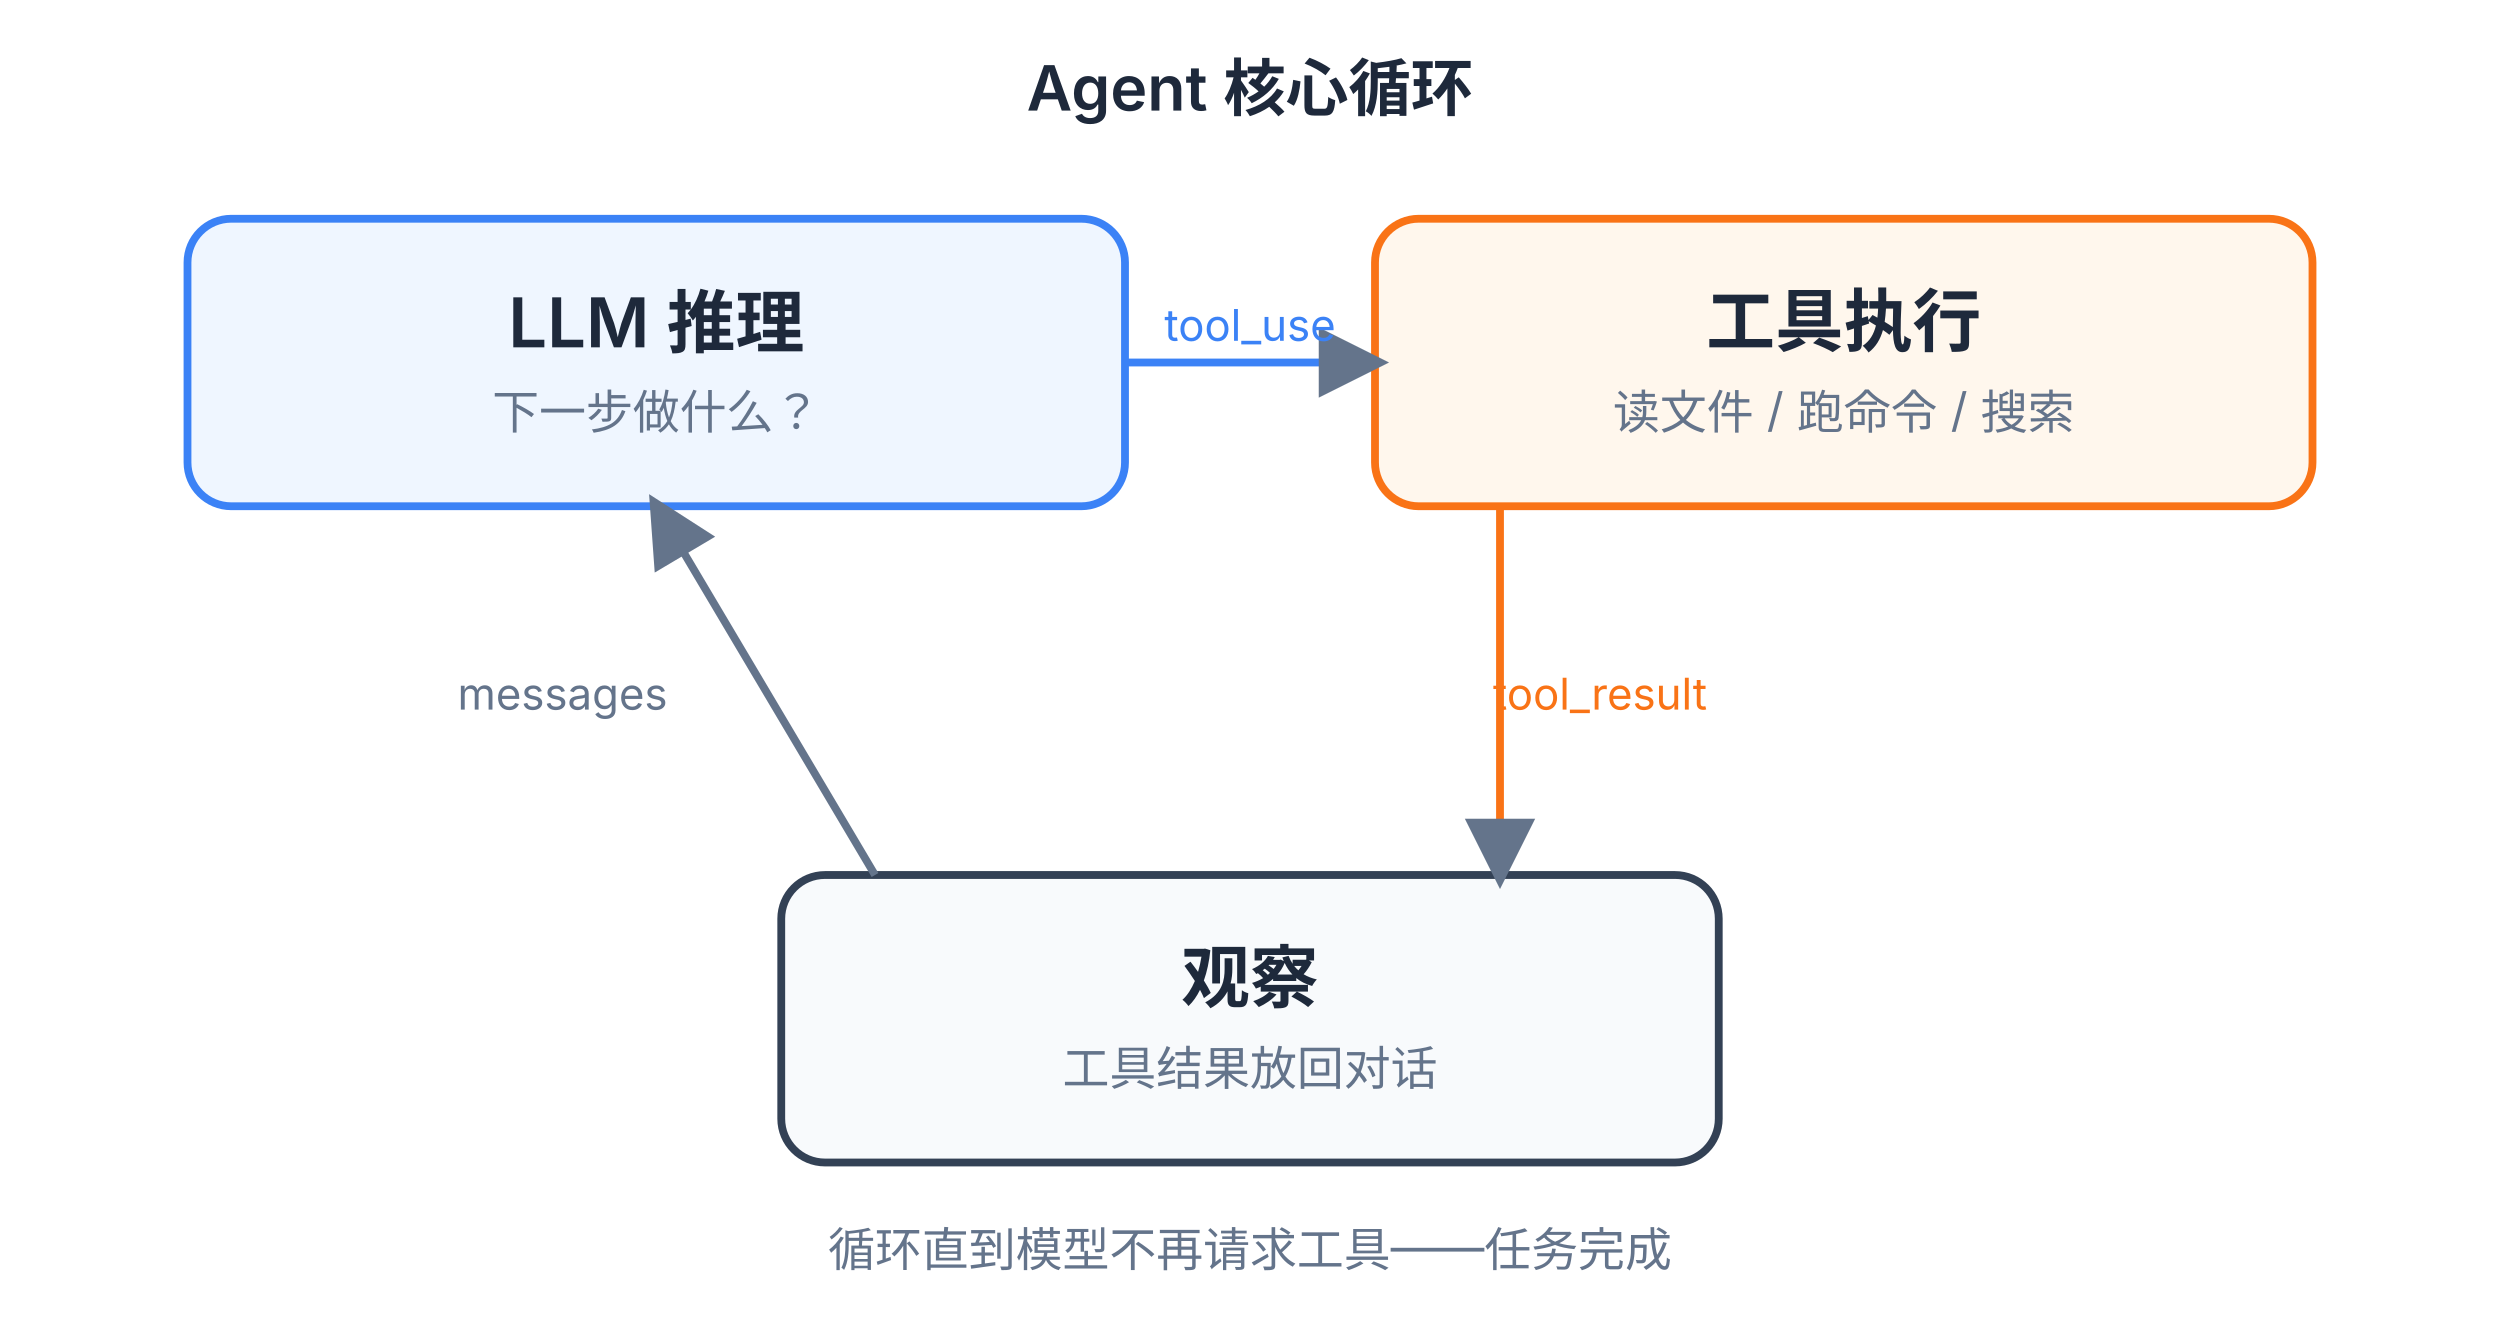
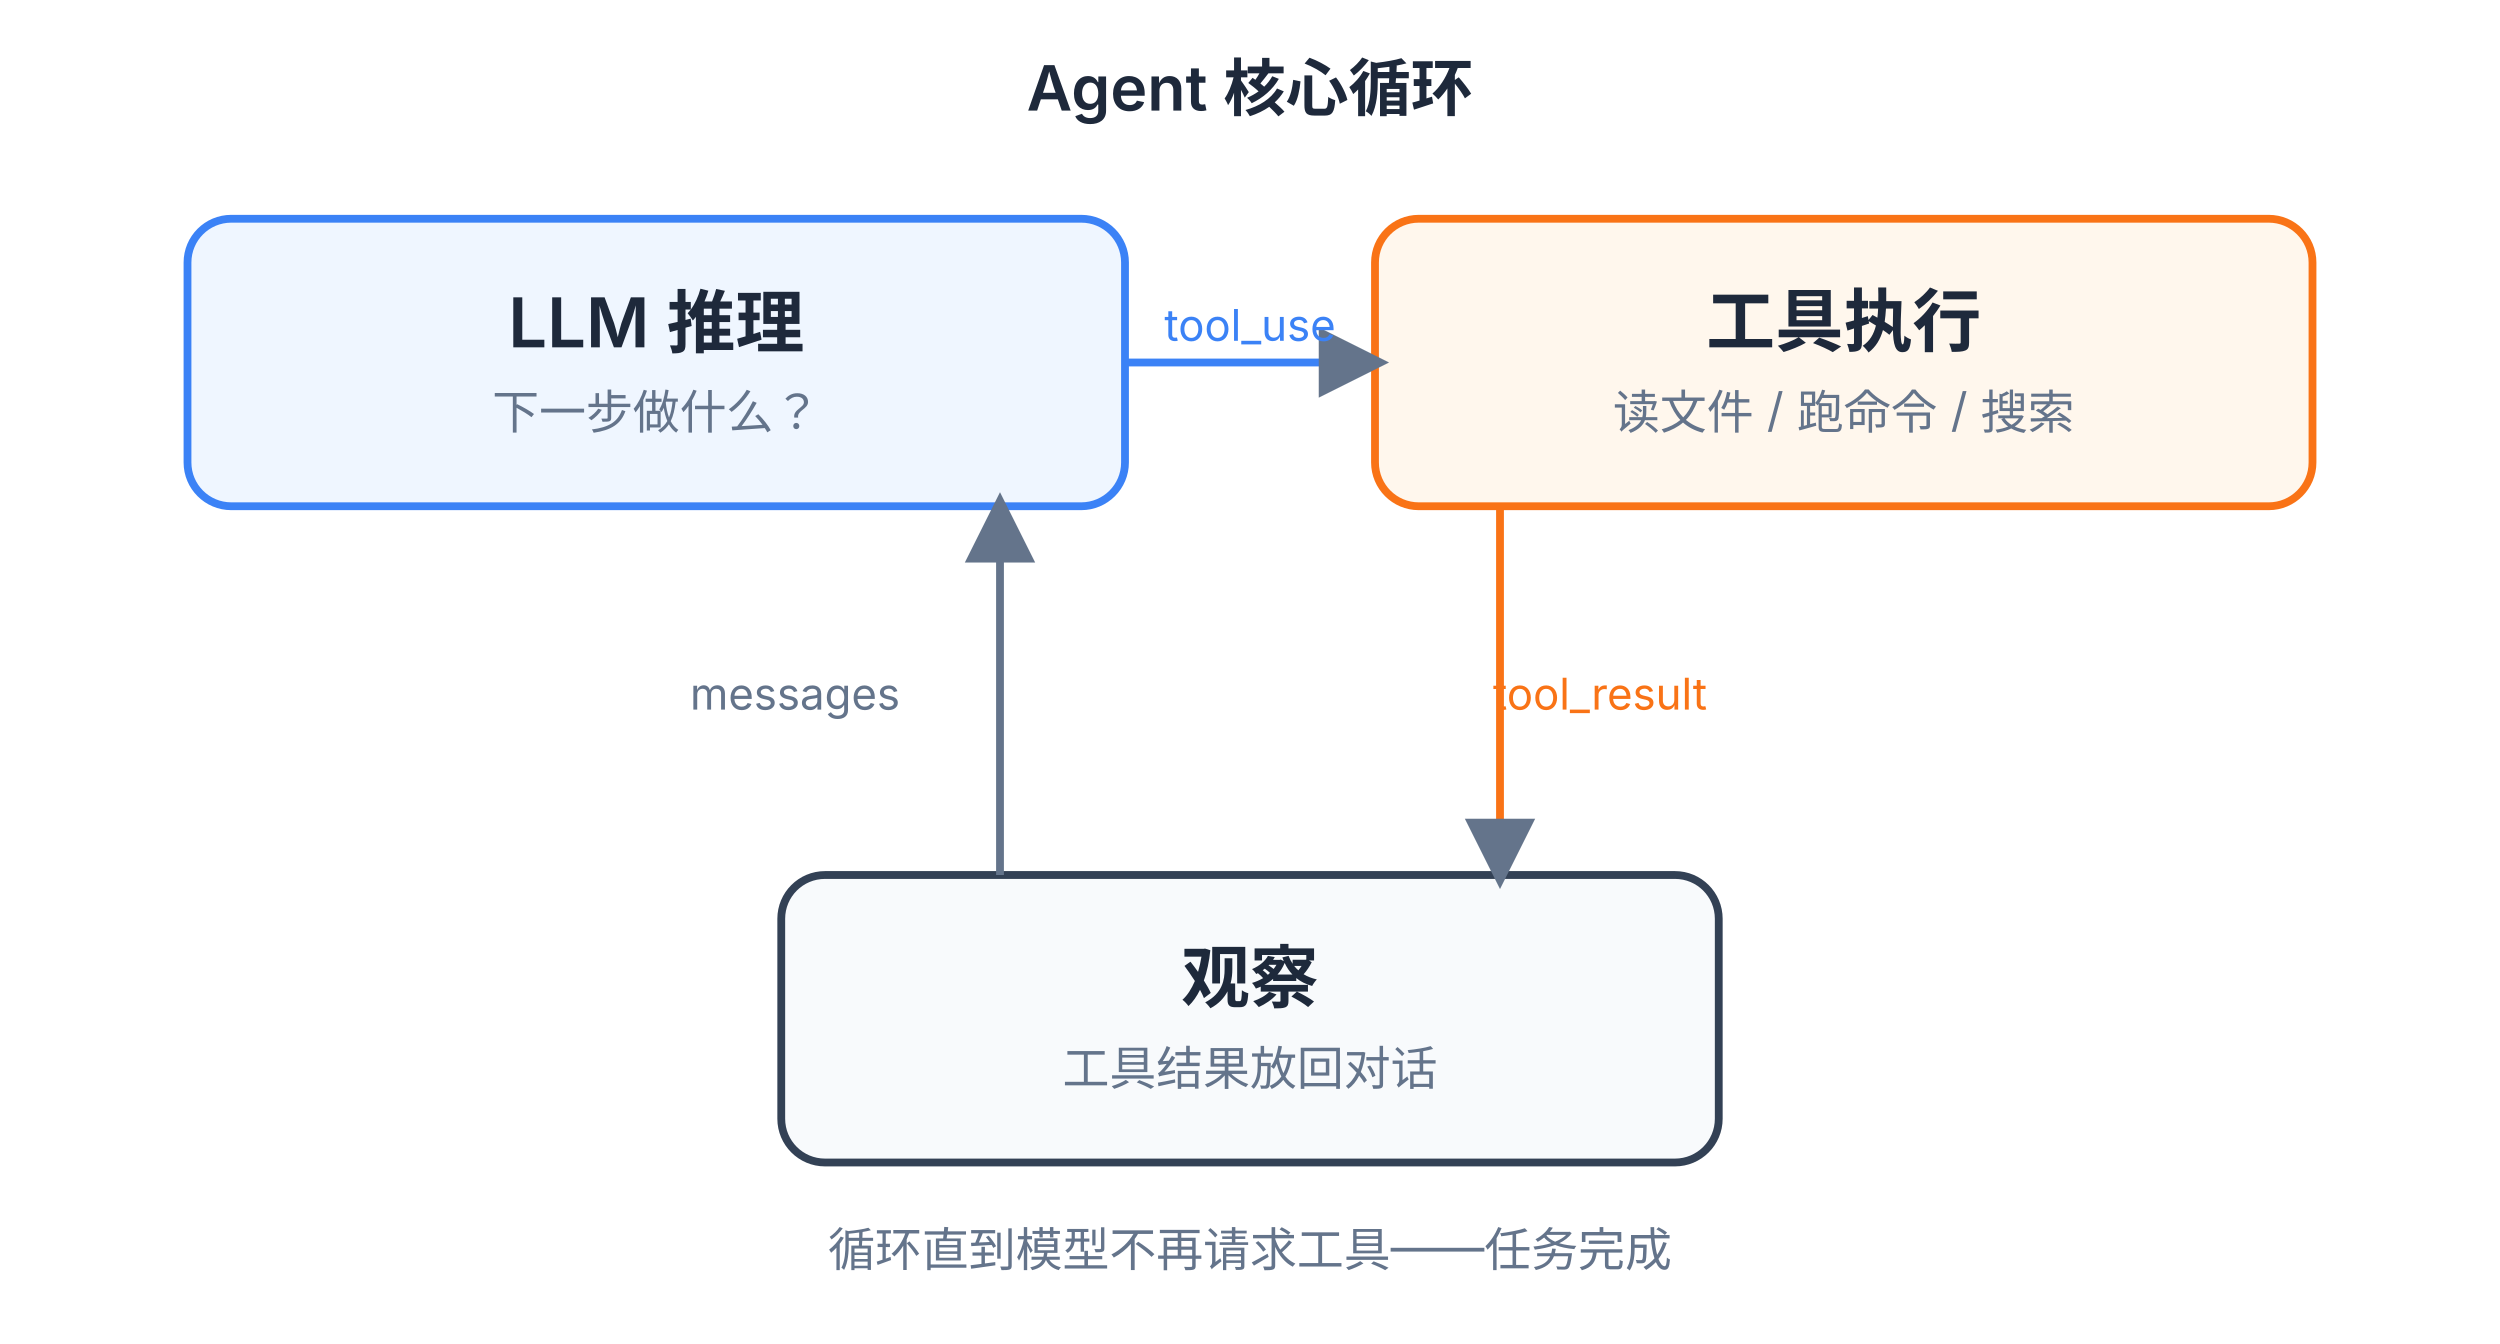
<svg xmlns="http://www.w3.org/2000/svg" width="800" height="430" viewBox="0 0 800 430">
  <defs>
    <marker id="arr" markerHeight="9" markerWidth="9" orient="auto-start-reverse" refX="8" refY="5" viewBox="0 0 10 10">
      <path fill="#64748b" d="M 0 0 L 10 5 L 0 10 z" />
    </marker>
  </defs>
  <text x="400" y="28" fill="#1e293b" dominant-baseline="middle" font-family="ui-sans-serif, system-ui, -apple-system, 'Segoe UI', 'PingFang SC', 'Microsoft YaHei', sans-serif" font-size="20" text-anchor="middle" style="font-weight:600">Agent 核心循环</text>
  <rect width="300" height="92" x="60" y="70" fill="#eff6ff" stroke="#3b82f6" stroke-width="2.5" rx="14" />
  <text x="210" y="103" fill="#1e293b" dominant-baseline="middle" font-family="ui-sans-serif, system-ui, -apple-system, 'Segoe UI', 'PingFang SC', 'Microsoft YaHei', sans-serif" font-size="22" text-anchor="middle" style="font-weight:600">LLM 推理</text>
  <text x="210" y="132" fill="#64748b" dominant-baseline="middle" font-family="ui-sans-serif, system-ui, -apple-system, 'Segoe UI', 'PingFang SC', 'Microsoft YaHei', sans-serif" font-size="15" text-anchor="middle">下一步做什么？</text>
  <rect width="300" height="92" x="440" y="70" fill="#fff7ed" stroke="#f97316" stroke-width="2.5" rx="14" />
  <text x="590" y="103" fill="#1e293b" dominant-baseline="middle" font-family="ui-sans-serif, system-ui, -apple-system, 'Segoe UI', 'PingFang SC', 'Microsoft YaHei', sans-serif" font-size="22" text-anchor="middle" style="font-weight:600">工具执行</text>
  <text x="590" y="132" fill="#64748b" dominant-baseline="middle" font-family="ui-sans-serif, system-ui, -apple-system, 'Segoe UI', 'PingFang SC', 'Microsoft YaHei', sans-serif" font-size="15" text-anchor="middle">读文件 / 跑命令 / 搜索</text>
  <rect width="300" height="92" x="250" y="280" fill="#f8fafc" stroke="#334155" stroke-width="2.5" rx="14" />
  <text x="400" y="313" fill="#1e293b" dominant-baseline="middle" font-family="ui-sans-serif, system-ui, -apple-system, 'Segoe UI', 'PingFang SC', 'Microsoft YaHei', sans-serif" font-size="22" text-anchor="middle" style="font-weight:600">观察</text>
  <text x="400" y="342" fill="#64748b" dominant-baseline="middle" font-family="ui-sans-serif, system-ui, -apple-system, 'Segoe UI', 'PingFang SC', 'Microsoft YaHei', sans-serif" font-size="15" text-anchor="middle">工具结果放回对话</text>
  <line x1="360" x2="440" y1="116" y2="116" stroke="#3b82f6" stroke-width="2.5" marker-end="url(#arr)" />
  <text x="400" y="104" fill="#3b82f6" dominant-baseline="middle" font-family="ui-sans-serif, system-ui, -apple-system, 'Segoe UI', 'PingFang SC', 'Microsoft YaHei', sans-serif" font-size="14" text-anchor="middle">tool_use</text>
  <line x1="480" x2="480" y1="162" y2="280" stroke="#f97316" stroke-width="2.5" marker-end="url(#arr)" />
  <text x="512" y="222" fill="#f97316" dominant-baseline="middle" font-family="ui-sans-serif, system-ui, -apple-system, 'Segoe UI', 'PingFang SC', 'Microsoft YaHei', sans-serif" font-size="14" text-anchor="middle">tool_result</text>
-   <line x1="280" x2="210" y1="280" y2="162" stroke="#64748b" stroke-width="2.5" marker-end="url(#arr)" />
-   <text x="180" y="222" fill="#64748b" dominant-baseline="middle" font-family="ui-sans-serif, system-ui, -apple-system, 'Segoe UI', 'PingFang SC', 'Microsoft YaHei', sans-serif" font-size="14" text-anchor="middle">messages</text>
+   <line x1="320" x2="320" y1="280" y2="162" stroke="#64748b" stroke-width="2.5" marker-end="url(#arr)" />
+   <text x="288" y="222" fill="#64748b" dominant-baseline="middle" font-family="ui-sans-serif, system-ui, -apple-system, 'Segoe UI', 'PingFang SC', 'Microsoft YaHei', sans-serif" font-size="14" text-anchor="end">messages</text>
  <text x="400" y="400" fill="#64748b" dominant-baseline="middle" font-family="ui-sans-serif, system-ui, -apple-system, 'Segoe UI', 'PingFang SC', 'Microsoft YaHei', sans-serif" font-size="15" text-anchor="middle">循环直到模型不再请求工具——任务完成</text>
</svg>
